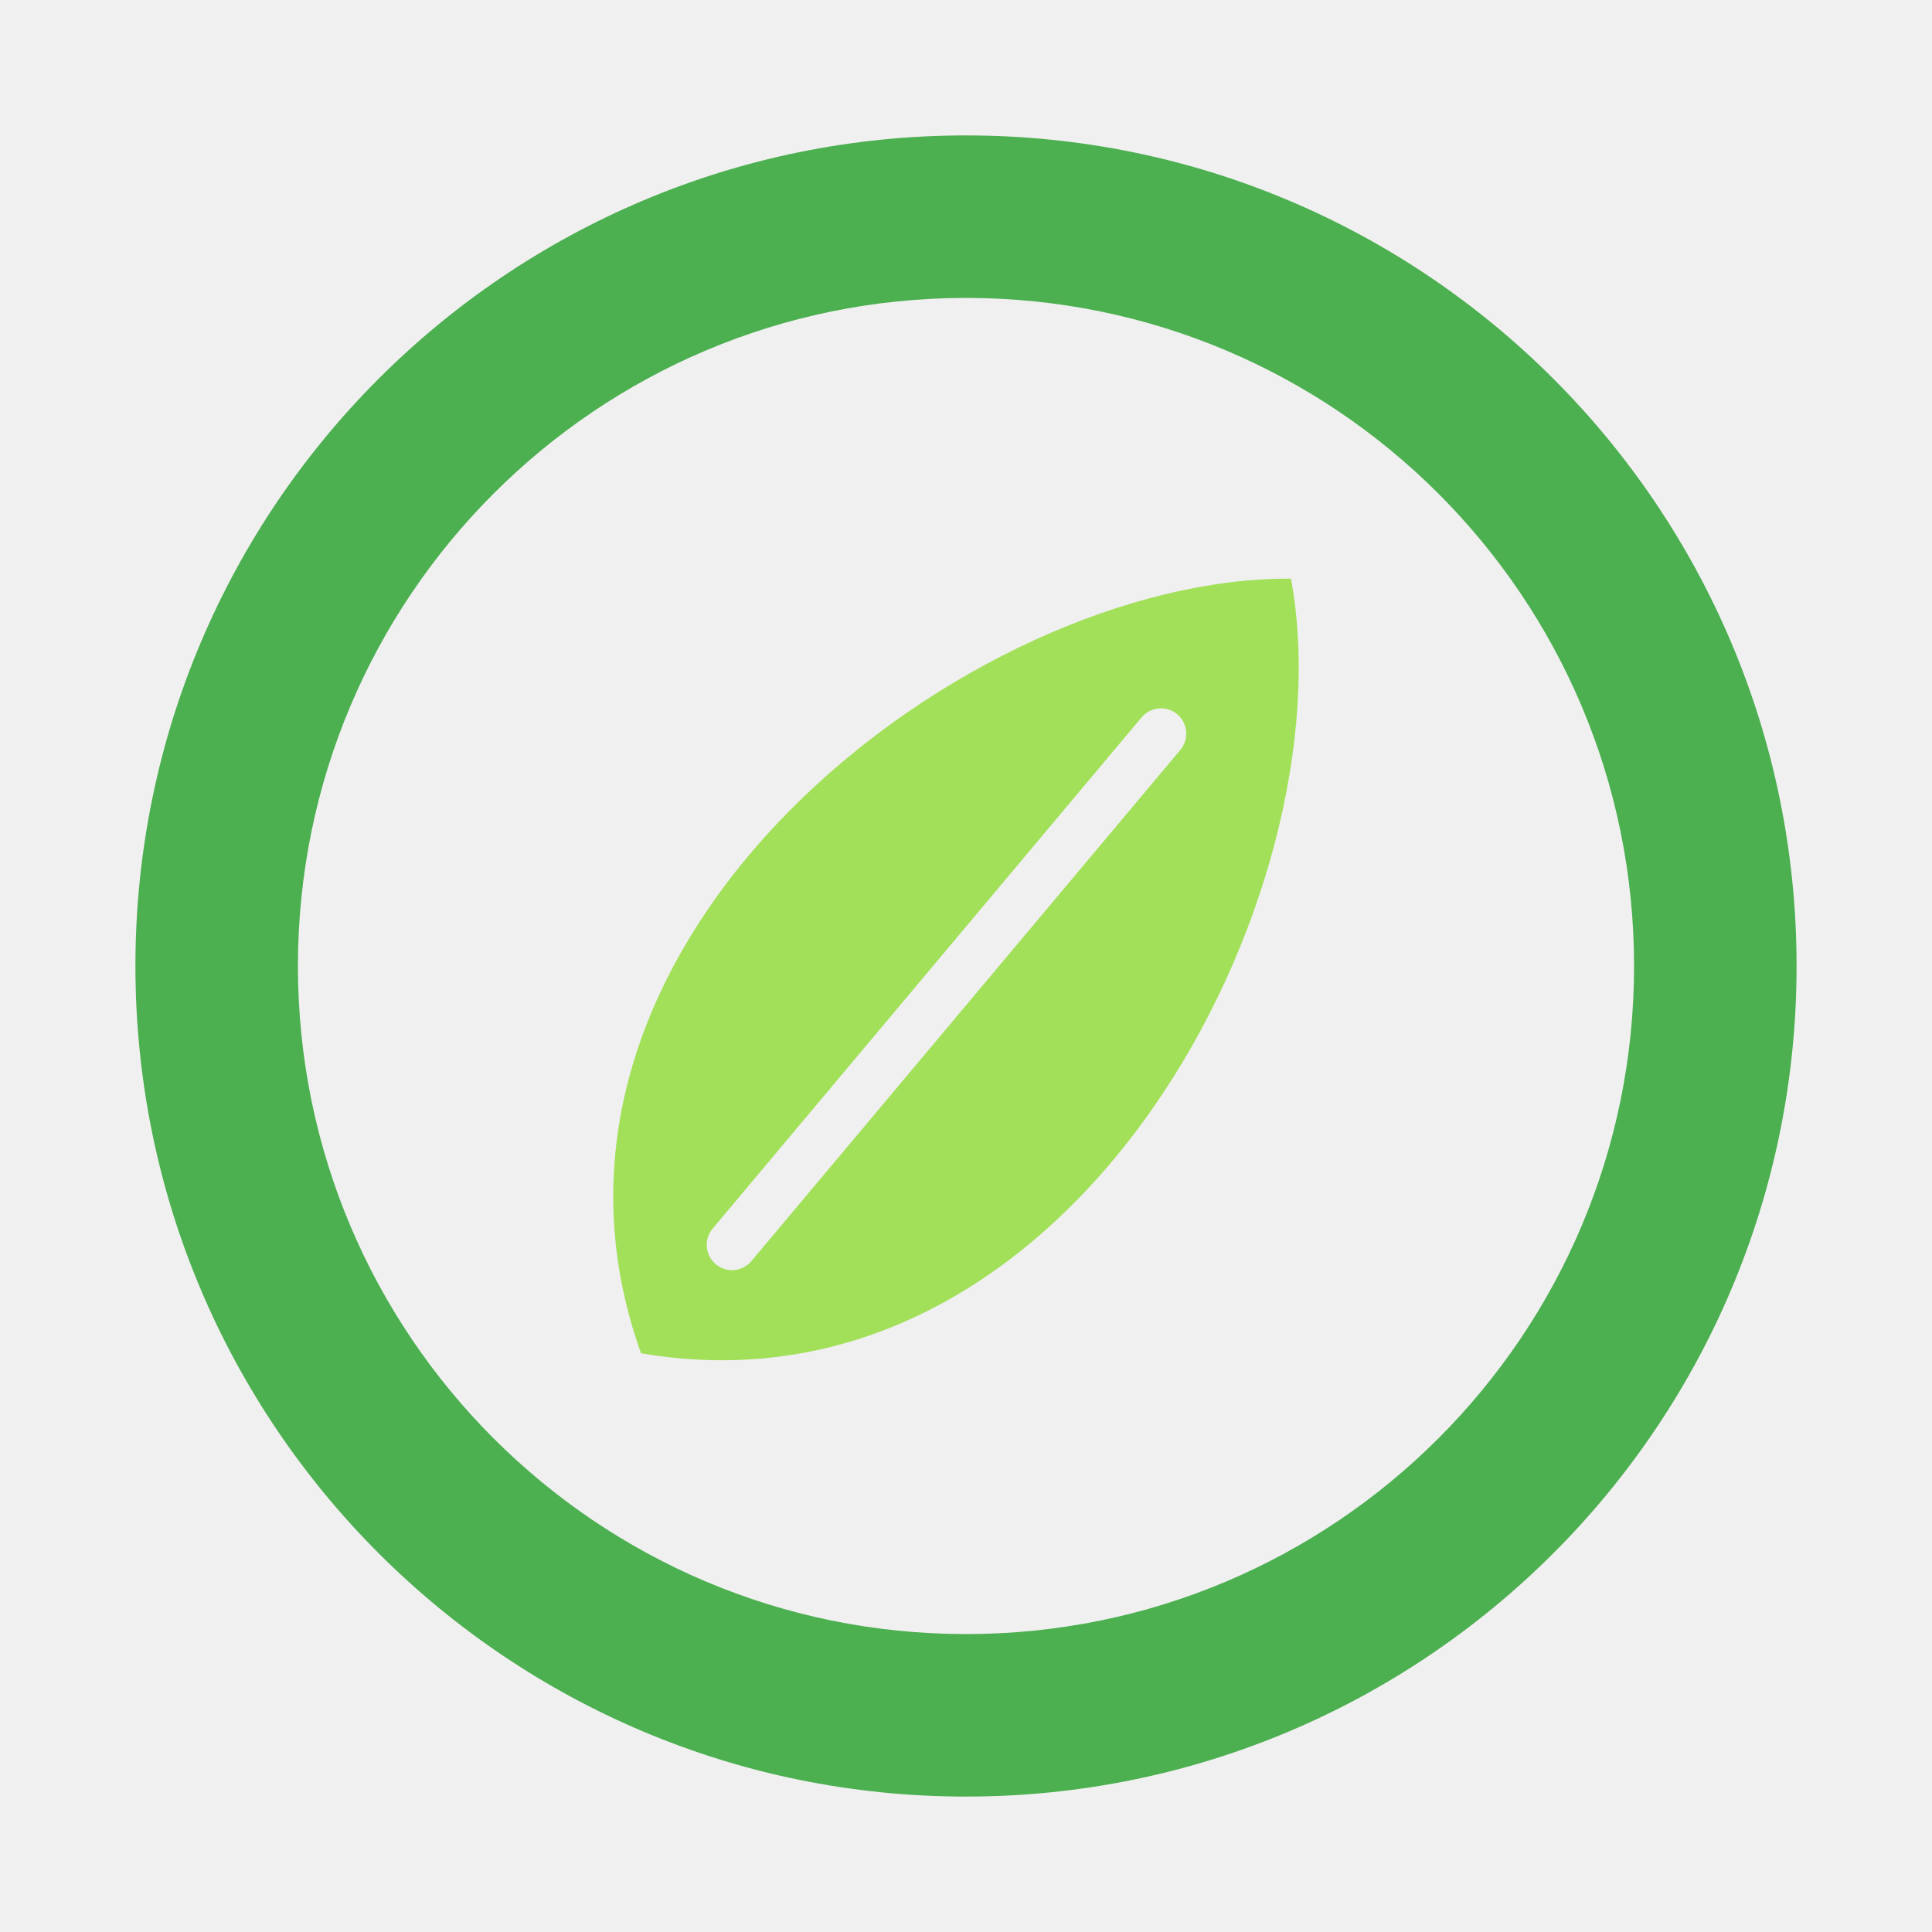
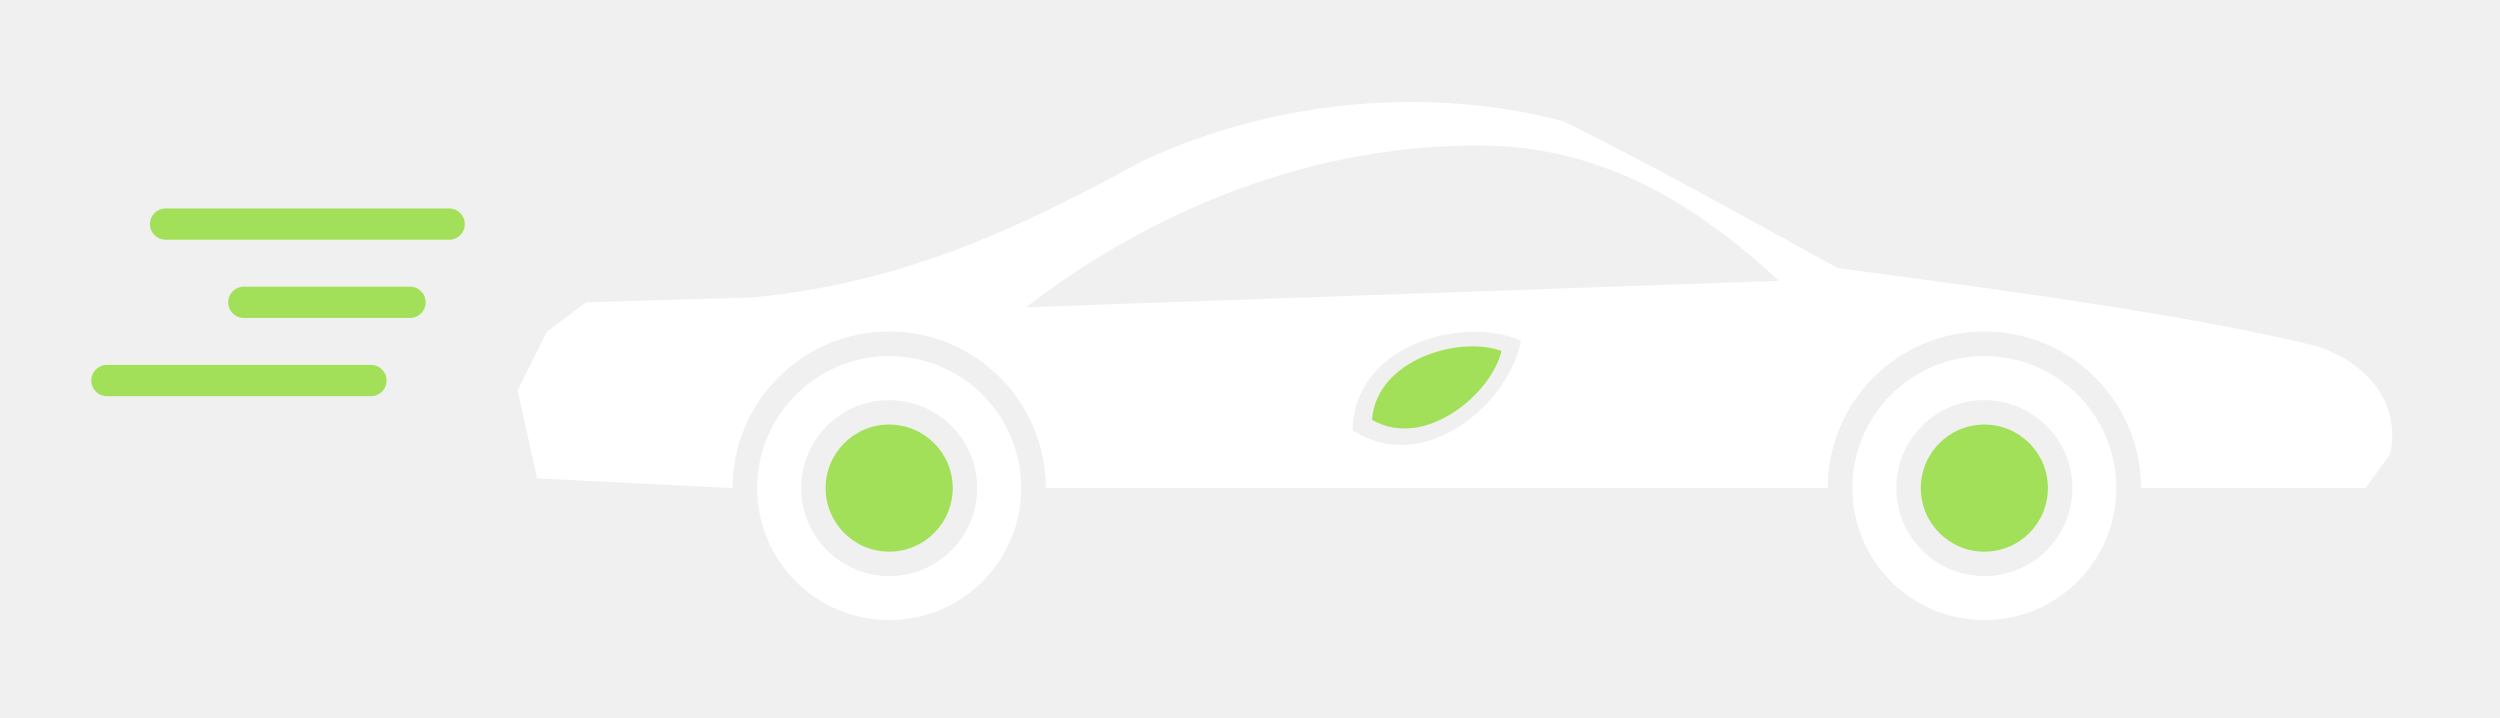
- <svg xmlns="http://www.w3.org/2000/svg" viewBox="0 0 342.4 342.4" width="342" height="342">
-   <g transform="translate(24 24) scale(3.2) translate(-4 -4)">
-     <mask id="m-m-dark" maskUnits="userSpaceOnUse" x="0" y="0" width="100" height="100">
-       <rect width="100" height="100" fill="#fff" />
-       <path d="M0,20.16 L0,-16.80" transform="translate(50 50) rotate(40)" stroke="#000" stroke-width="2.8" stroke-linecap="round" />
+ <svg xmlns="http://www.w3.org/2000/svg" viewBox="0 0 767.0 219.5" width="767" height="220">
+   <g transform="translate(28 28) scale(3) translate(37.6 -6.5)">
+     <mask id="m-m-dark" maskUnits="userSpaceOnUse" x="-30" y="0" width="240" height="70">
+       <rect x="-30" width="240" height="70" fill="#fff" />
+       <path d="M58,28.5 C73,17 90,11.5 106,12 C117,12.5 126,17.5 135,25.8 Z" fill="#000" />
+       <circle cx="44" cy="47" r="16" fill="#000" />
+       <circle cx="156" cy="47" r="16" fill="#000" />
+       <path transform="translate(100 36.5) rotate(62)" d="M0,9.75 C7.75,5.46 5.00,-5.85 0,-9.75 C-5.00,-5.85 -7.75,5.46 0,9.75Z" fill="#000" />
    </mask>
-     <path d="M4,50 a46,46 0 1,0 92,0 a46,46 0 1,0 -92,0ZM13,50 a37,37 0 1,0 74,0 a37,37 0 1,0 -74,0Z" fill-rule="evenodd" fill="#4CAF50" />
-     <g mask="url(#m-m-dark)">
-       <path d="M0,28.0 C21.08,15.68 13.60,-16.80 0,-28.0 C-13.60,-16.80 -21.08,15.68 0,28.0Z" transform="translate(50 50) rotate(40)" fill="#A3E05A" />
+     <path d="M8,46 L6,37 L9,31 L13,28 L30,27.5 C46,26 58,20 70,13.5 C84,7 100,6 113,9.5 C123,14.5 131,19 141,24.5 C160,27 178,29.5 190,32.5 C196,34.5 198.5,39 197.5,43.5 L195,47 L172,47 A16,16 0 0 0 140,47 L60,47 A16,16 0 0 0 28,47 Z" fill="#FFFFFF" mask="url(#m-m-dark)" />
+     <g fill="#FFFFFF">
+       <path d="M30.5,47 a13.5,13.5 0 1,0 27.0,0 a13.5,13.5 0 1,0 -27.0,0ZM35,47 a9,9 0 1,0 18,0 a9,9 0 1,0 -18,0Z" fill-rule="evenodd" />
+       <path d="M142.5,47 a13.5,13.5 0 1,0 27.0,0 a13.5,13.5 0 1,0 -27.0,0ZM147,47 a9,9 0 1,0 18,0 a9,9 0 1,0 -18,0Z" fill-rule="evenodd" />
+     </g>
+     <g fill="#A3E05A">
+       <circle cx="44" cy="47" r="6.5" />
+       <circle cx="156" cy="47" r="6.5" />
+       <path transform="translate(100 36.5) rotate(62)" d="M0,7.5 C5.27,4.20 3.40,-4.50 0,-7.5 C-3.40,-4.50 -5.27,4.20 0,7.5Z" />
+     </g>
+     <g stroke="#A3E05A" stroke-width="3.2" stroke-linecap="round">
+       <path d="M-30,20 L-1,20" />
+       <path d="M-22,28 L-5,28" />
+       <path d="M-36,36 L-9,36" />
    </g>
  </g>
</svg>
